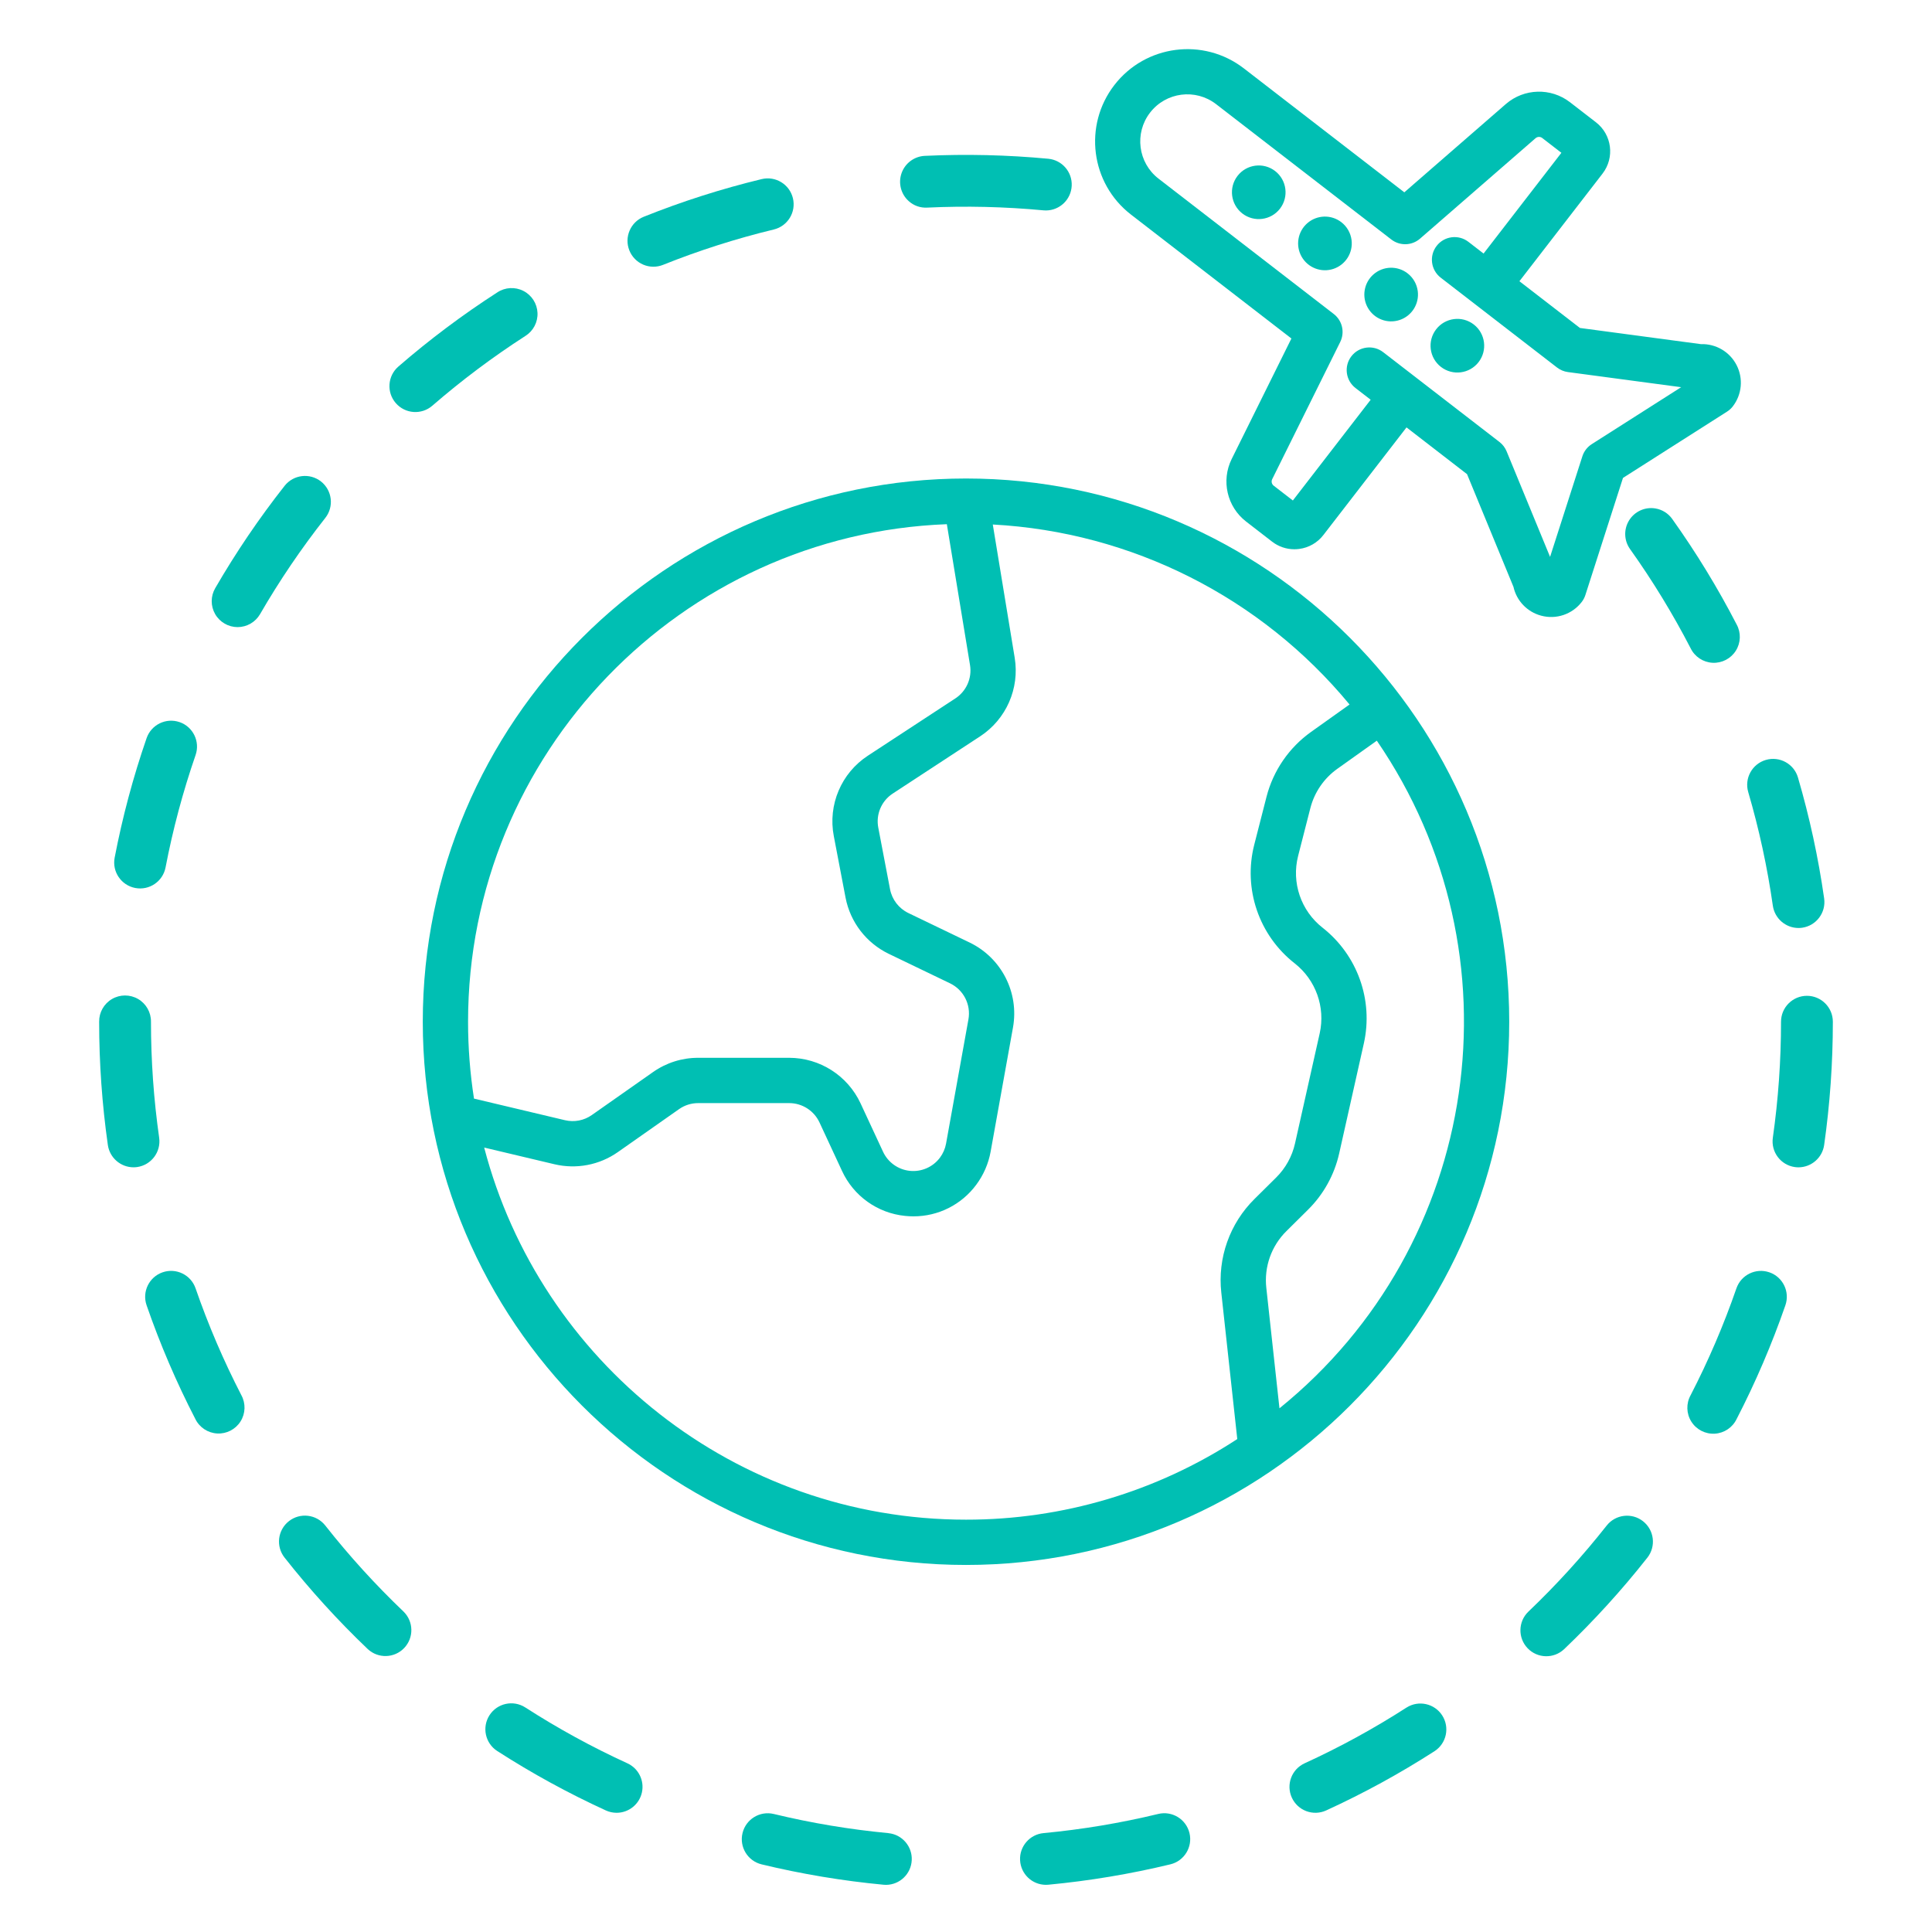
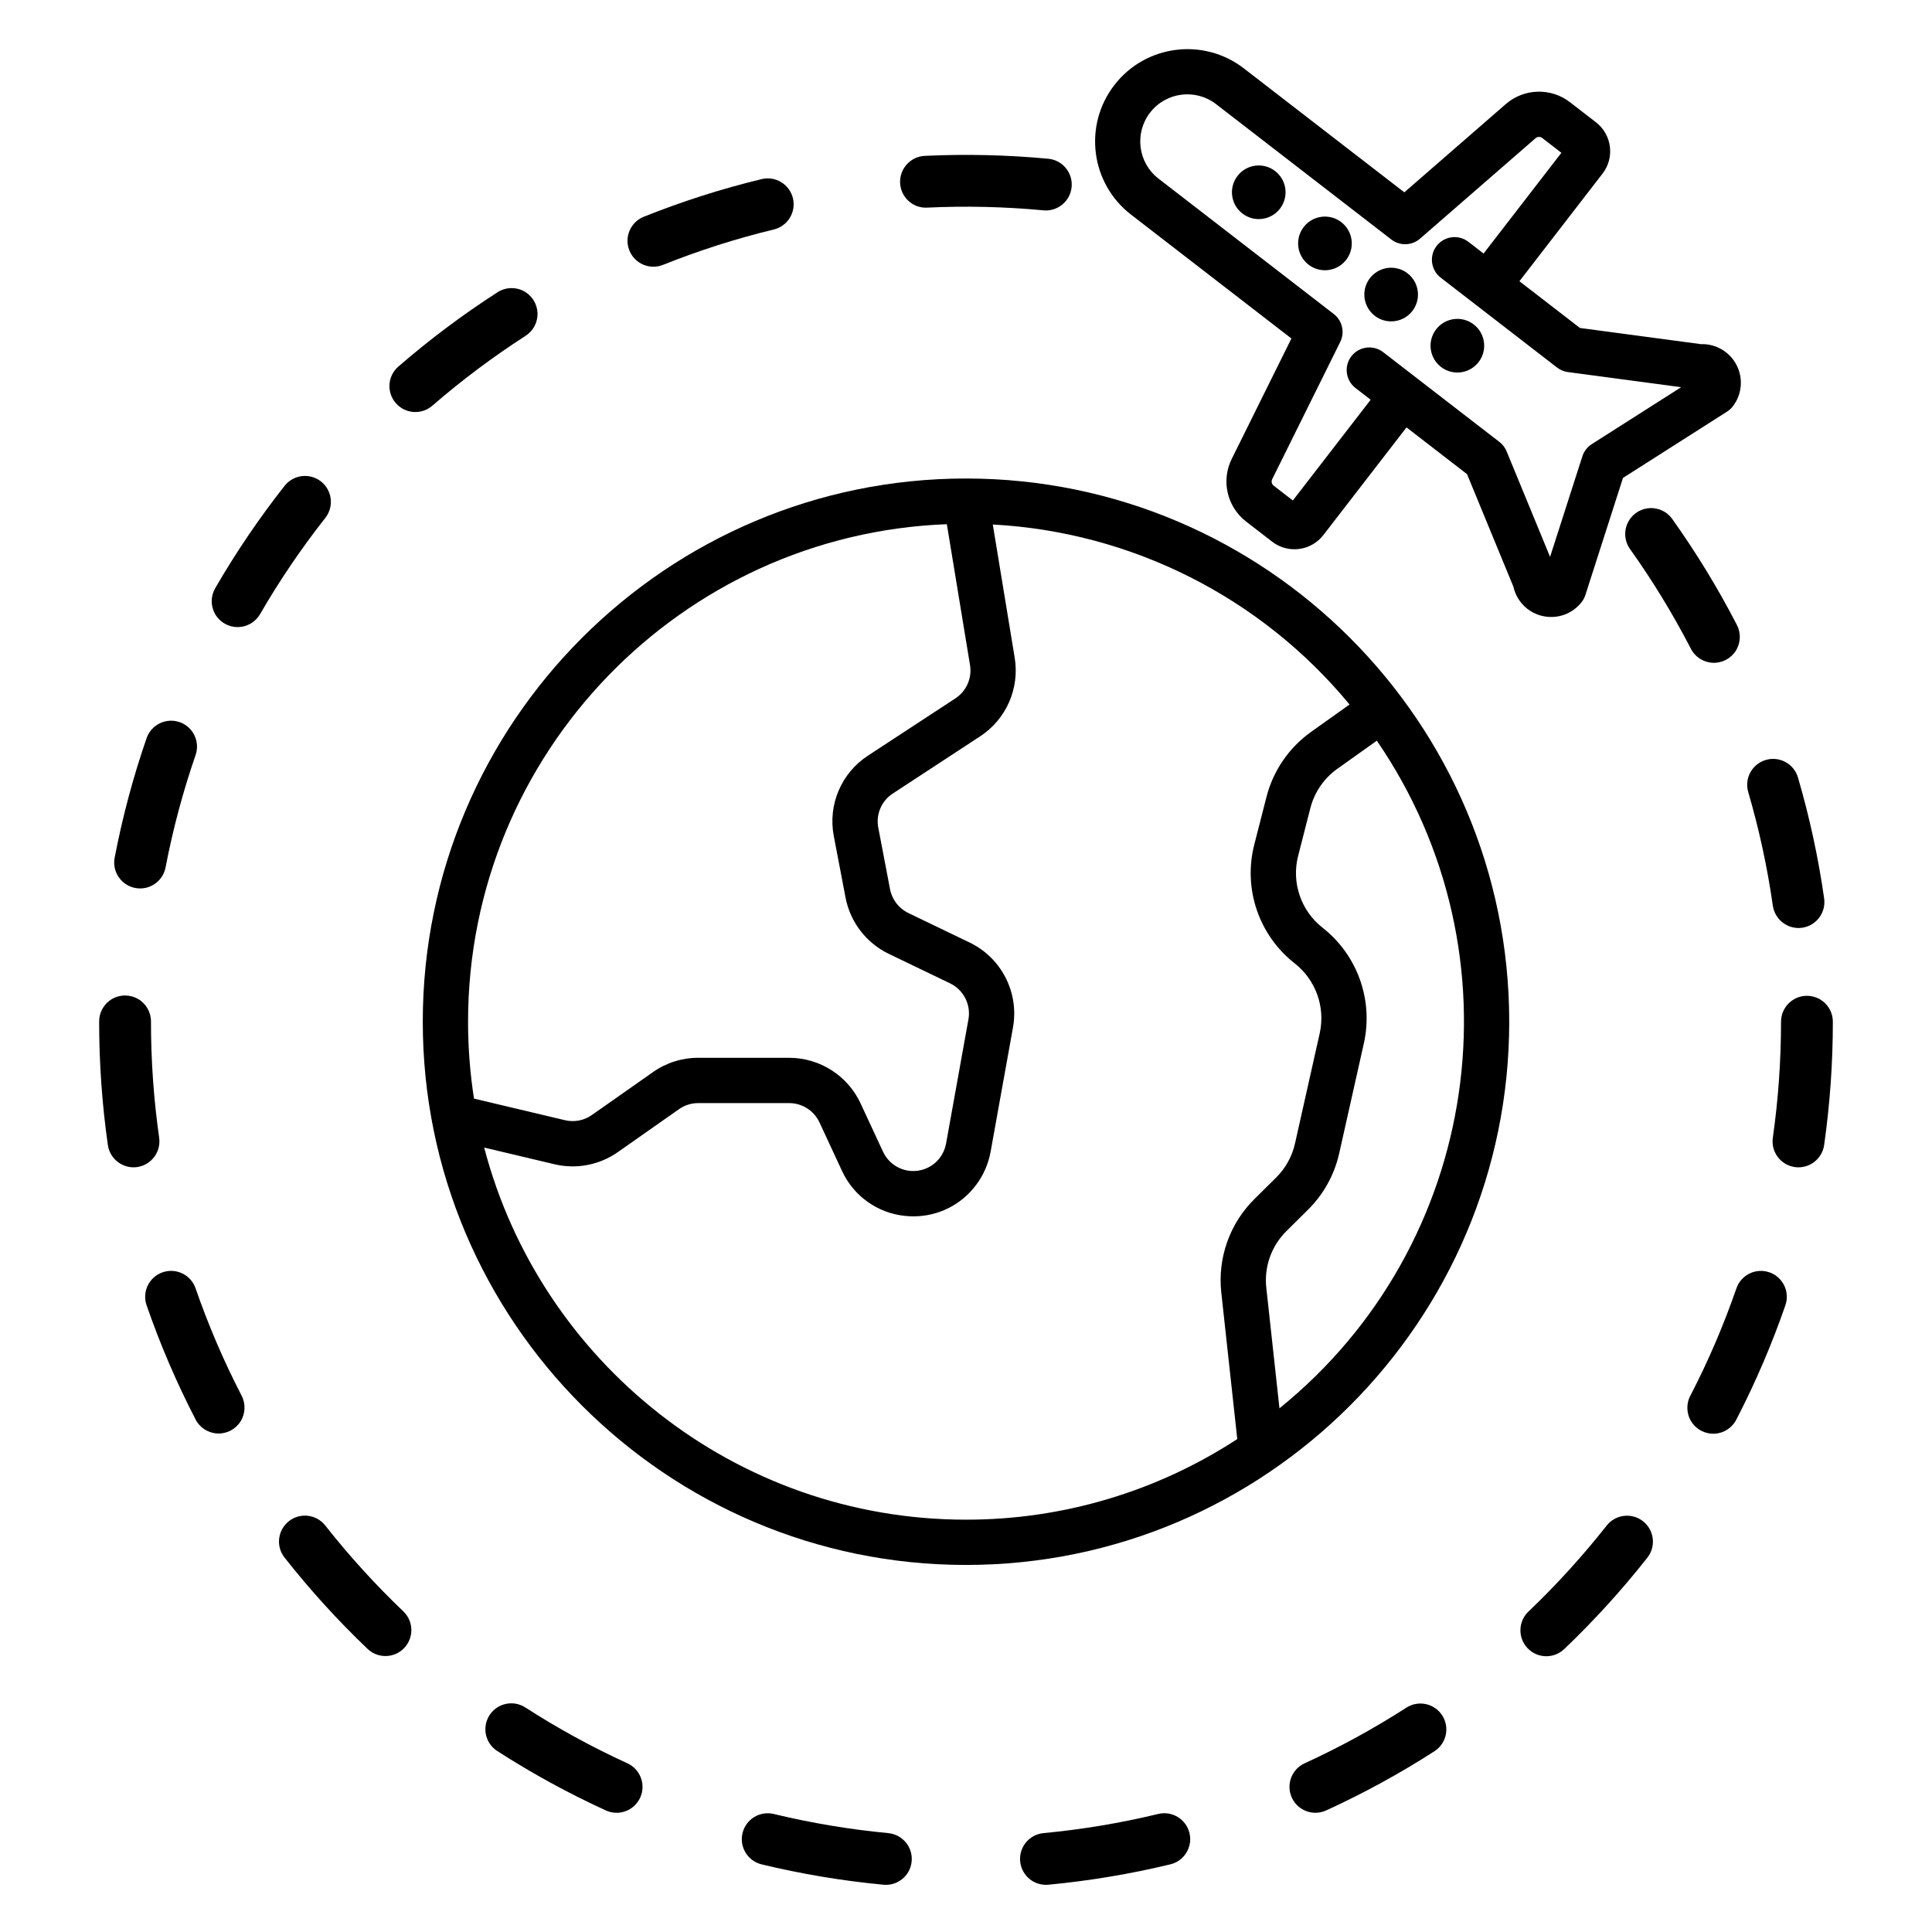
- <svg xmlns="http://www.w3.org/2000/svg" height="100px" width="100px" fill="#00bfb3" data-name="Layer 1" viewBox="0 0 512 512" x="0px" y="0px">
+ <svg xmlns="http://www.w3.org/2000/svg" data-name="Layer 1" viewBox="0 0 512 512" x="0px" y="0px">
  <path d="M51.827,341.419a6.867,6.867,0,0,0-12.98,4.491,229.176,229.176,0,0,0,12.918,30.135,6.867,6.867,0,1,0,12.2-6.3A215.466,215.466,0,0,1,51.827,341.419Z" />
  <path d="M166.788,66.369a6.859,6.859,0,0,0,8.928,3.82,215.013,215.013,0,0,1,29.352-9.372,6.867,6.867,0,0,0-3.225-13.351,228.585,228.585,0,0,0-31.235,9.975,6.867,6.867,0,0,0-3.82,8.928Z" />
  <path d="M42.18,301.512a218.689,218.689,0,0,1-2.17-30.753,6.868,6.868,0,1,0-13.735.01,232.414,232.414,0,0,0,2.308,32.681,6.9,6.9,0,0,0,6.79,5.9,7.207,7.207,0,0,0,.977-.069A6.878,6.878,0,0,0,42.18,301.512Z" />
  <path d="M47.588,191.369a6.877,6.877,0,0,0-8.736,4.244,228.989,228.989,0,0,0-8.467,31.675,6.869,6.869,0,0,0,5.453,8.037,6.865,6.865,0,0,0,8.037-5.453A215.287,215.287,0,0,1,51.832,200.1a6.866,6.866,0,0,0-4.244-8.734Z" />
  <path d="M468.906,337.18a6.87,6.87,0,0,0-8.736,4.245,215.218,215.218,0,0,1-12.149,28.337,6.868,6.868,0,1,0,12.2,6.3,229.119,229.119,0,0,0,12.926-30.151,6.867,6.867,0,0,0-4.244-8.735Z" />
  <path d="M438.7,134.744a6.868,6.868,0,0,0-6.725,10.761A216.87,216.87,0,0,1,448.034,171.8a6.867,6.867,0,1,0,12.2-6.3,230.455,230.455,0,0,0-17.075-27.965A6.824,6.824,0,0,0,438.7,134.744Z" />
  <path d="M85.071,127.6a6.878,6.878,0,0,0-9.644,1.146,230.97,230.97,0,0,0-18.4,27.138,6.87,6.87,0,0,0,5.938,10.308,6.9,6.9,0,0,0,5.95-3.43,216.84,216.84,0,0,1,17.3-25.516A6.879,6.879,0,0,0,85.071,127.6Z" />
  <path d="M478.858,263.9a6.876,6.876,0,0,0-6.868,6.867,218.906,218.906,0,0,1-2.17,30.751,6.868,6.868,0,0,0,5.83,7.768,7.185,7.185,0,0,0,.976.069,6.9,6.9,0,0,0,6.791-5.9,232.685,232.685,0,0,0,2.308-32.688A6.875,6.875,0,0,0,478.858,263.9Z" />
  <path d="M306.939,480.718a215.864,215.864,0,0,1-30.4,5.076,6.868,6.868,0,0,0,.637,13.705q.323,0,.652-.03a230.435,230.435,0,0,0,32.333-5.4,6.868,6.868,0,0,0-3.227-13.352Z" />
  <path d="M476.612,245.93a7.192,7.192,0,0,0,.976-.069,6.876,6.876,0,0,0,5.83-7.768,229.26,229.26,0,0,0-6.937-32.043,6.867,6.867,0,0,0-13.18,3.864,215.578,215.578,0,0,1,6.52,30.115A6.9,6.9,0,0,0,476.612,245.93Z" />
  <path d="M245.721,55.019a219.643,219.643,0,0,1,30.826.725q.328.028.651.029a6.867,6.867,0,0,0,.638-13.7,233.117,233.117,0,0,0-32.758-.769,6.88,6.88,0,0,0-4.27,11.984A6.71,6.71,0,0,0,245.721,55.019Z" />
  <path d="M372.761,452.51a215.747,215.747,0,0,1-27.022,14.781,6.868,6.868,0,1,0,5.712,12.493A229.933,229.933,0,0,0,380.2,464.059a6.868,6.868,0,0,0-7.435-11.549Z" />
  <path d="M139.231,89.031a6.868,6.868,0,1,0-7.436-11.548,231.436,231.436,0,0,0-26.221,19.655,6.867,6.867,0,1,0,9,10.377A217.73,217.73,0,0,1,139.231,89.031Z" />
  <path d="M435.427,403.15a6.866,6.866,0,0,0-9.644,1.146A217.941,217.941,0,0,1,405.037,427.1a6.868,6.868,0,0,0,9.479,9.941,231.616,231.616,0,0,0,22.057-24.249A6.874,6.874,0,0,0,435.427,403.15Z" />
  <path d="M86.2,404.277a6.867,6.867,0,1,0-10.791,8.5,231.718,231.718,0,0,0,22.051,24.245,6.868,6.868,0,0,0,9.48-9.939A217.9,217.9,0,0,1,86.2,404.277Z" />
  <path d="M235.464,485.8a216.214,216.214,0,0,1-30.4-5.075,6.868,6.868,0,0,0-3.226,13.352,230.181,230.181,0,0,0,32.334,5.4c.219.02.435.03.65.03a6.868,6.868,0,0,0,.638-13.7Z" />
  <path d="M166.263,467.294a216.4,216.4,0,0,1-27.048-14.8,6.867,6.867,0,0,0-7.437,11.547,230.147,230.147,0,0,0,28.771,15.741,6.792,6.792,0,0,0,2.853.625,6.869,6.869,0,0,0,2.861-13.115Z" />
  <path d="M256,126.809c-79.38,0-143.96,64.58-143.96,143.959S176.62,414.728,256,414.728s143.96-64.58,143.96-143.96S335.38,126.809,256,126.809Zm-5.076,12.107,6.141,37.341a8.84,8.84,0,0,1-3.876,8.822l-23.173,15.174a20.765,20.765,0,0,0-9.048,21.335l3.115,16.312a20.914,20.914,0,0,0,11.424,14.862l16.281,7.839a8.856,8.856,0,0,1,4.86,9.521l-5.932,32.945a8.871,8.871,0,0,1-1.62,3.725,8.83,8.83,0,0,1-15.08-1.568l-5.968-12.843a20.9,20.9,0,0,0-18.891-12.053H185.028a20.729,20.729,0,0,0-11.968,3.781L156.835,295.5a8.819,8.819,0,0,1-7.113,1.365l-24.108-5.723a132.353,132.353,0,0,1-1.574-20.371C124.04,199.706,180.505,141.594,250.924,138.916Zm-122.612,165.2,18.638,4.425a20.846,20.846,0,0,0,16.78-3.218l16.224-11.389a8.787,8.787,0,0,1,5.074-1.6h24.129a8.86,8.86,0,0,1,8.009,5.11l5.967,12.843a20.661,20.661,0,0,0,16.737,11.941,21.45,21.45,0,0,0,2.214.115,20.641,20.641,0,0,0,16.622-8.357,20.929,20.929,0,0,0,3.82-8.786l5.932-32.945a20.891,20.891,0,0,0-11.464-22.46l-16.281-7.839a8.867,8.867,0,0,1-4.843-6.3l-3.115-16.313a8.8,8.8,0,0,1,3.836-9.044l23.172-15.174a20.848,20.848,0,0,0,9.143-20.808L263.1,139a131.793,131.793,0,0,1,94.544,47.7l-10.2,7.264a30.423,30.423,0,0,0-11.81,17.217l-3.24,12.657a30.385,30.385,0,0,0,10.727,31.474,18.469,18.469,0,0,1,6.619,18.508l-6.547,29.2a18.352,18.352,0,0,1-5,9.04l-5.709,5.653a30.226,30.226,0,0,0-8.823,24.885l4.23,38.767A131.176,131.176,0,0,1,256,402.728C194.753,402.728,143.122,360.784,128.312,304.113ZM339.07,373.218,335.587,341.3a18.292,18.292,0,0,1,5.339-15.056l5.708-5.653a30.331,30.331,0,0,0,8.267-14.941l6.547-29.2a30.522,30.522,0,0,0-10.939-30.588,18.386,18.386,0,0,1-6.491-19.044l3.24-12.657a18.4,18.4,0,0,1,7.146-10.417l10.468-7.455a131.743,131.743,0,0,1-25.8,176.929Z" />
  <path d="M337.925,45.33h0a7.106,7.106,0,1,0,1.282,9.971A7.117,7.117,0,0,0,337.924,45.33Z" />
  <path d="M355.469,58.882h0a7.11,7.11,0,1,0,2.707,4.723A7.118,7.118,0,0,0,355.468,58.881Z" />
  <path d="M373.013,72.433h0a7.108,7.108,0,1,0,2.708,4.722A7.082,7.082,0,0,0,373.012,72.433Z" />
  <path d="M390.563,85.989l0,0a7.109,7.109,0,1,0,1.281,9.972A7.115,7.115,0,0,0,390.558,85.985Z" />
  <path d="M408.393,163.151a10.214,10.214,0,0,0,10.782-3.624,6,6,0,0,0,.965-1.833l9.969-31.043,27.578-17.566a5.976,5.976,0,0,0,1.526-1.393A10.242,10.242,0,0,0,450.754,91.2L418.7,86.914,402.66,74.529l22.03-28.522a9.694,9.694,0,0,0-1.745-13.6l-6.9-5.33a13.427,13.427,0,0,0-16.975.492l-26.911,23.4L329.612,18.105a24.474,24.474,0,0,0-29.921,38.738l42.546,32.863L326.4,121.658a13.425,13.425,0,0,0,3.811,16.545l6.9,5.333a9.622,9.622,0,0,0,5.906,2.023,9.84,9.84,0,0,0,1.255-.081,9.632,9.632,0,0,0,6.437-3.689l22.031-28.523,16.041,12.39,12.3,29.863A10.209,10.209,0,0,0,408.393,163.151ZM399.265,119.6a6,6,0,0,0-1.88-2.463L366.554,93.327a6,6,0,1,0-7.336,9.5l4.024,3.108-20.622,26.7-5.078-3.923a1.394,1.394,0,0,1-.4-1.717L355.173,90.63a6,6,0,0,0-1.708-7.413L307.026,47.346A12.474,12.474,0,0,1,322.277,27.6l46.439,35.87a6,6,0,0,0,7.605-.221l30.621-26.626a1.394,1.394,0,0,1,1.766-.051l5.077,3.921-20.622,26.7-4.024-3.108a6,6,0,1,0-7.335,9.5L412.635,97.4a6,6,0,0,0,2.873,1.2l30.017,4.01-23.69,15.089a6,6,0,0,0-2.489,3.225l-8.56,26.657Z" />
</svg>
